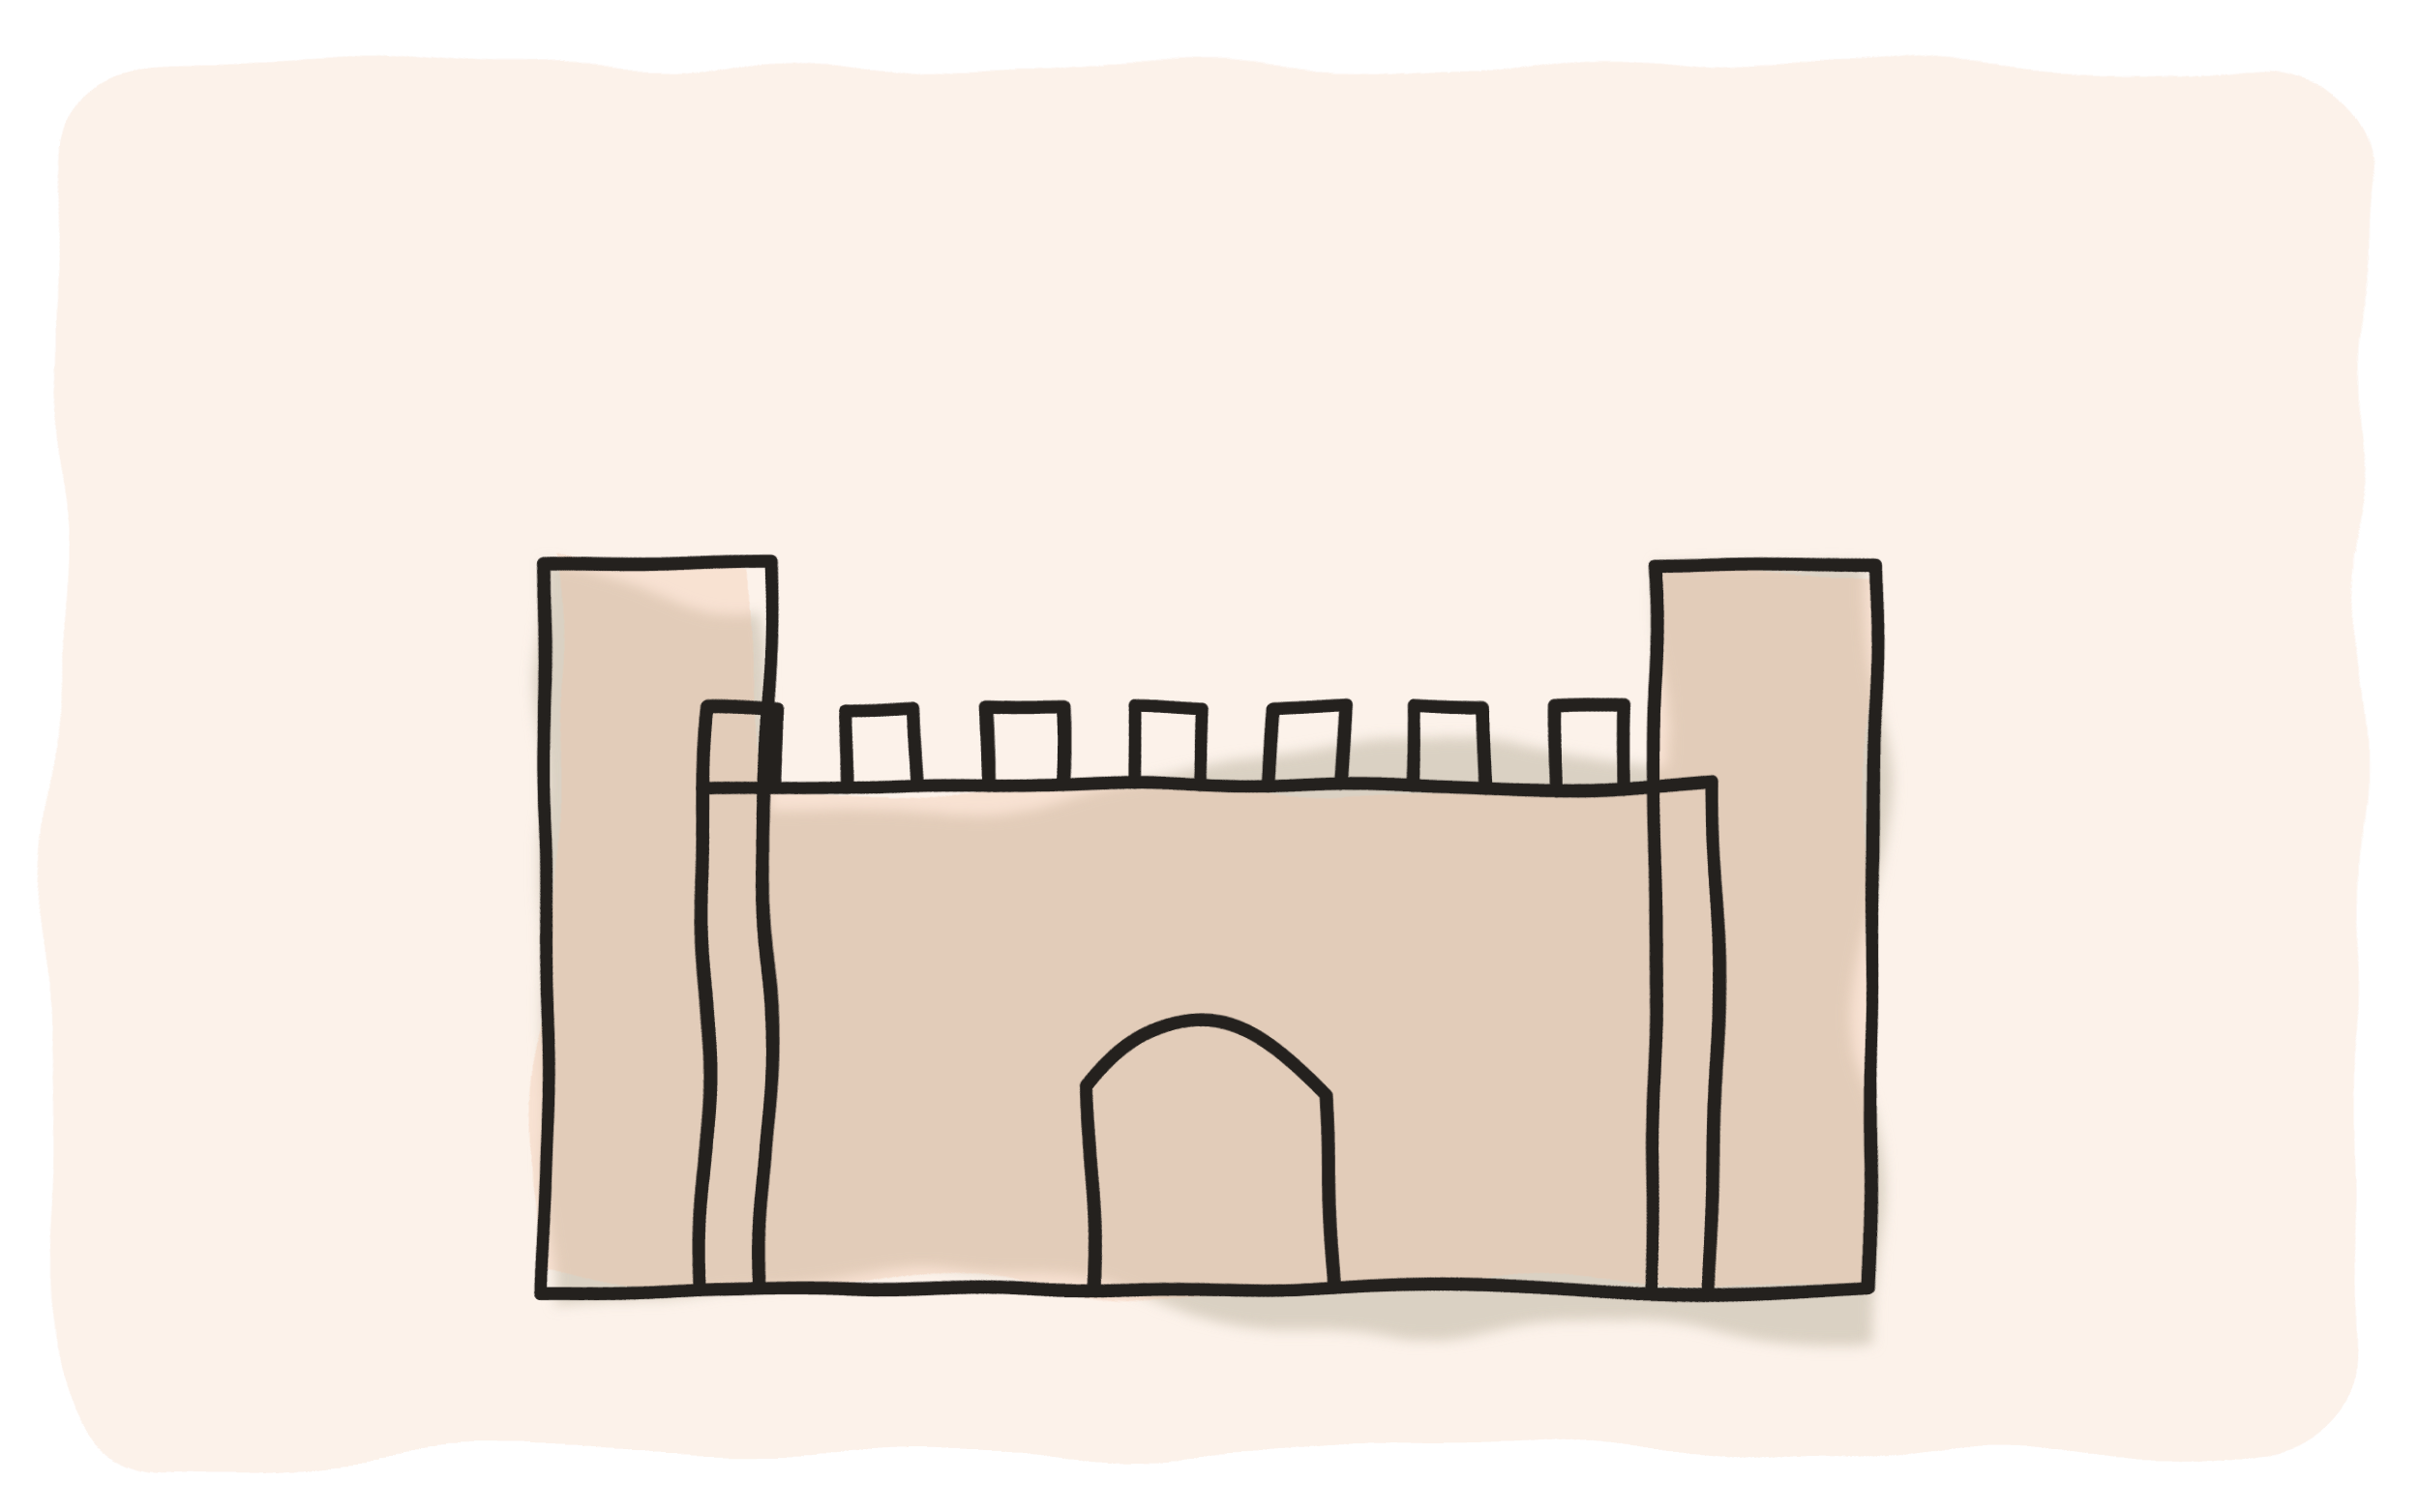
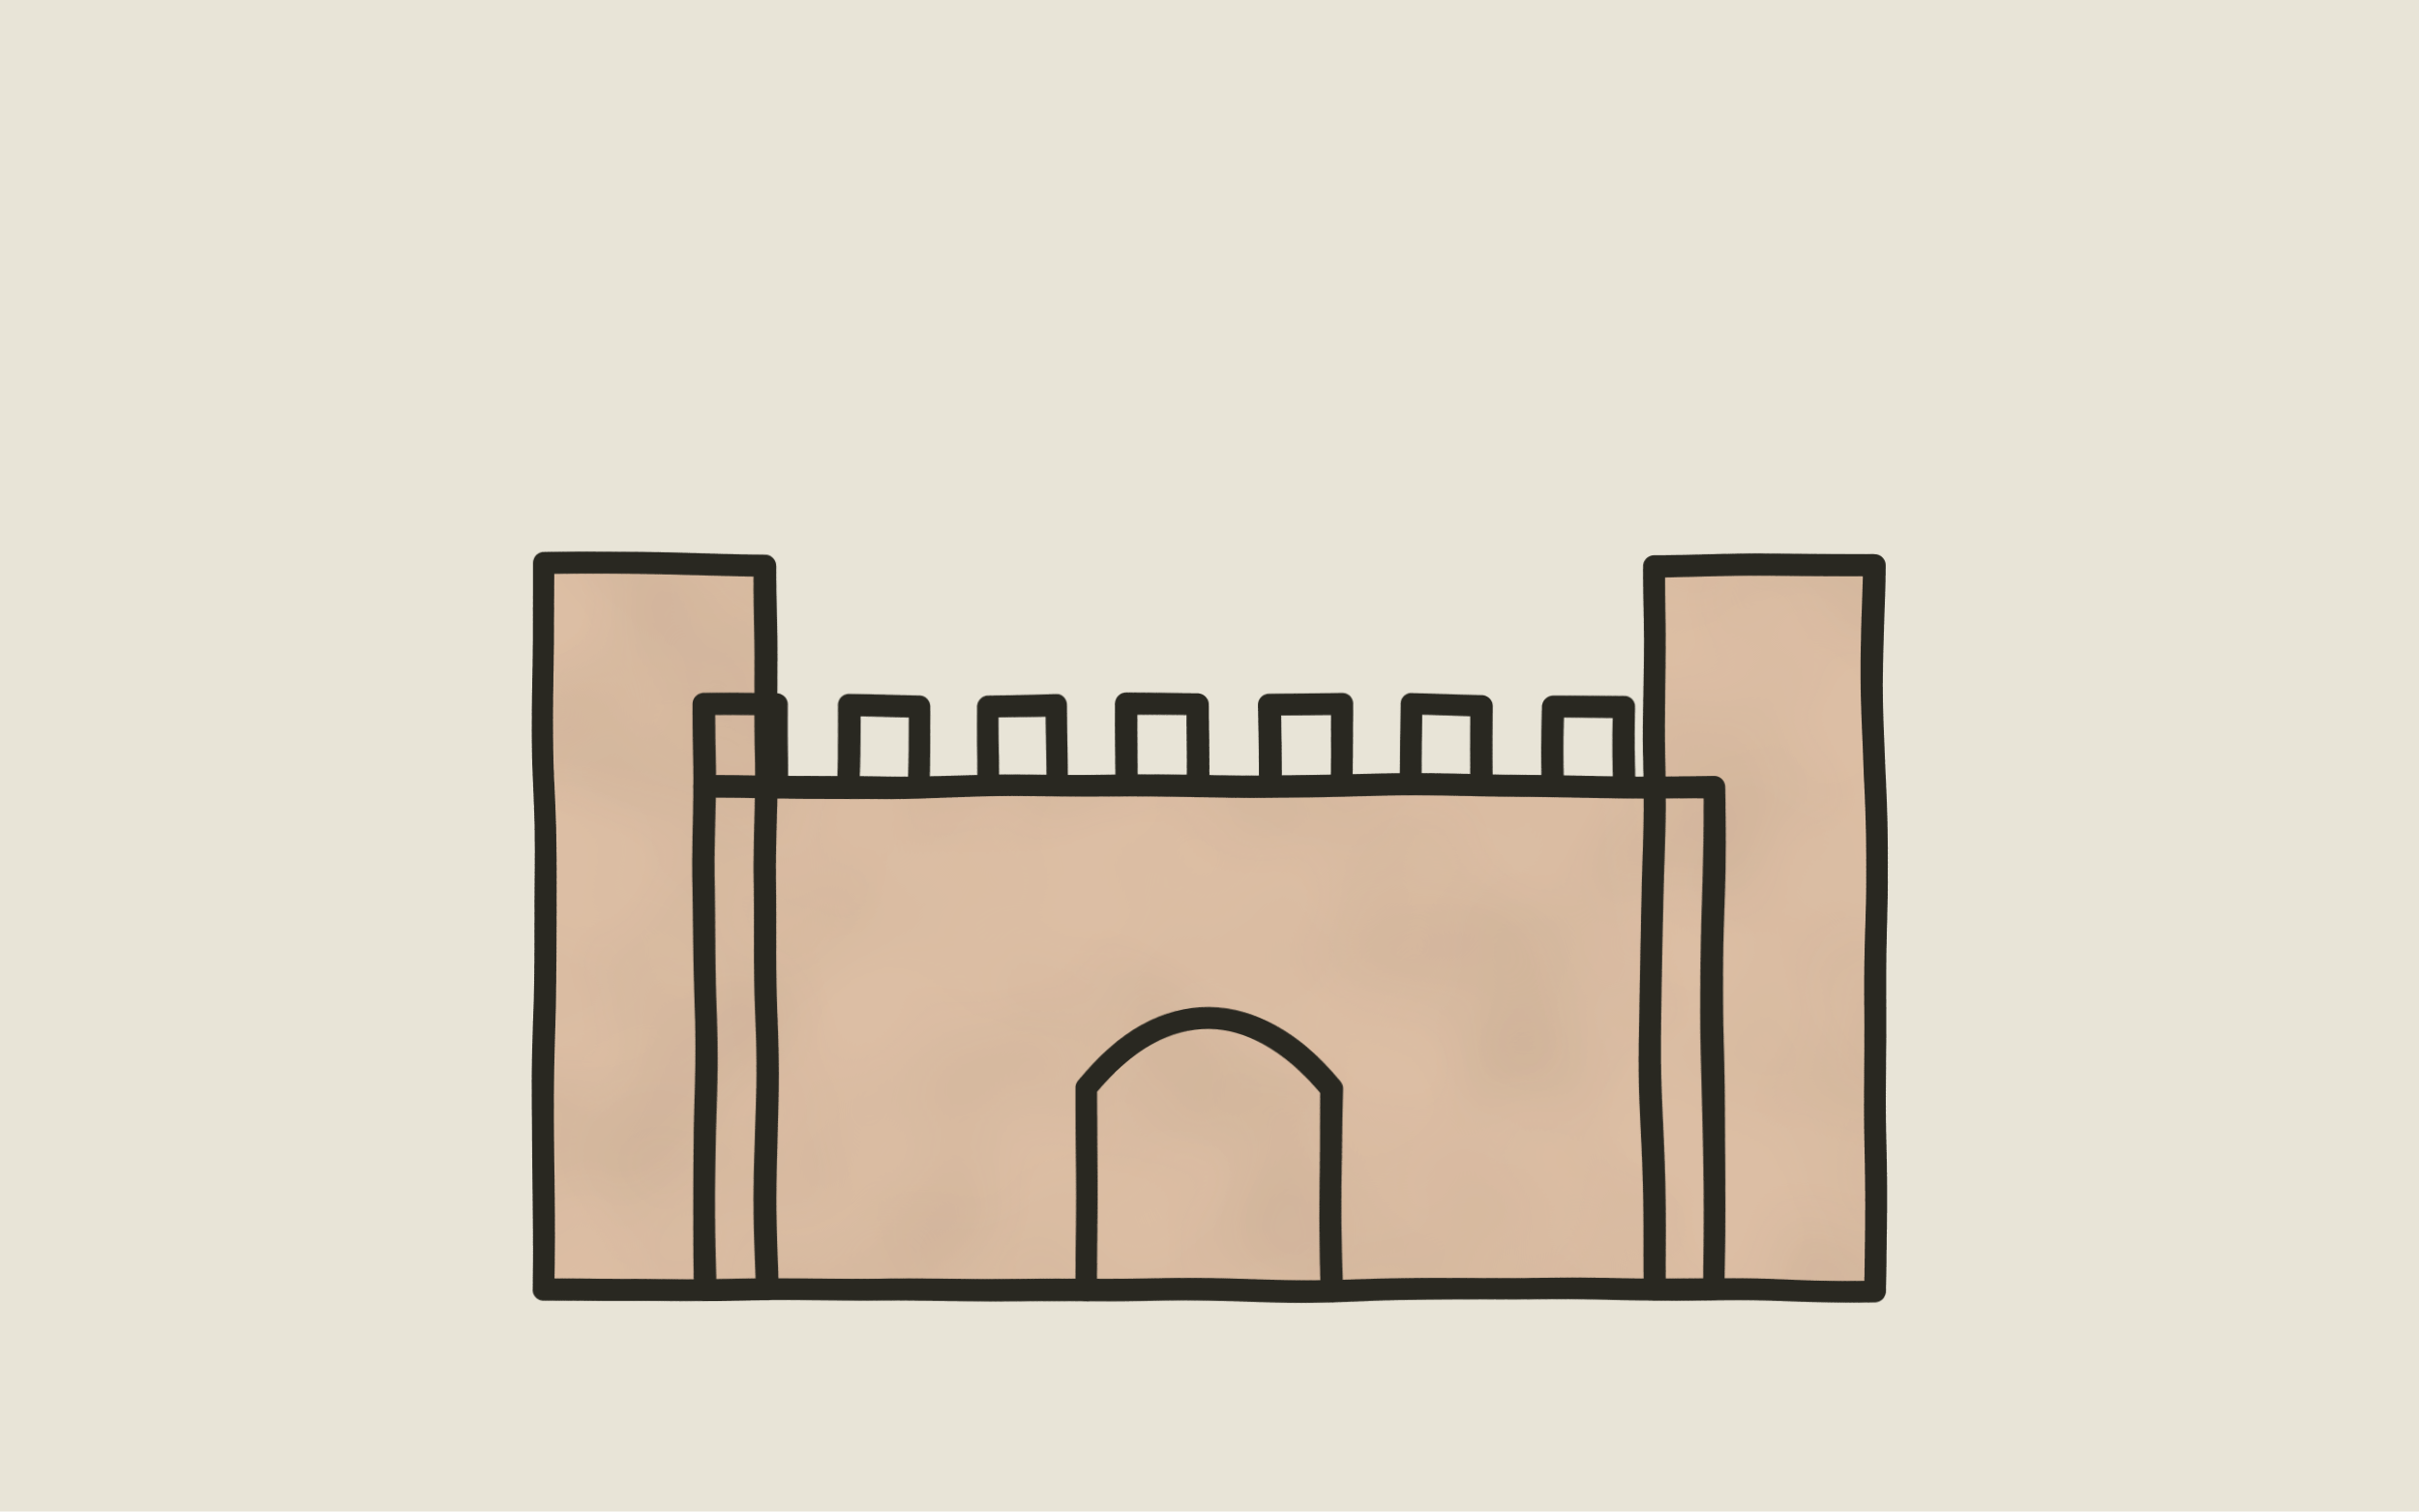
<svg xmlns="http://www.w3.org/2000/svg" viewBox="0 0 240 150" role="img" aria-label="Illustration: fort">
  <defs>
-     <filter id="ink" x="-5%" y="-5%" width="110%" height="110%">
-       <feTurbulence type="fractalNoise" baseFrequency="0.035" numOctaves="2" seed="4" result="n" />
-       <feDisplacementMap in="SourceGraphic" in2="n" scale="2.6" xChannelSelector="R" yChannelSelector="G" />
+     <filter id="ink" x="-3%" y="-3%" width="106%" height="106%">
+       <feTurbulence type="fractalNoise" baseFrequency="0.04" numOctaves="2" seed="6" result="n" />
+       <feDisplacementMap in="SourceGraphic" in2="n" scale="1.1" xChannelSelector="R" yChannelSelector="G" />
    </filter>
-     <filter id="wash" x="-15%" y="-15%" width="130%" height="130%">
-       <feTurbulence type="fractalNoise" baseFrequency="0.018" numOctaves="3" seed="8" result="n" />
-       <feDisplacementMap in="SourceGraphic" in2="n" scale="16" xChannelSelector="R" yChannelSelector="G" result="d" />
-       <feGaussianBlur in="d" stdDeviation="0.6" />
+     <filter id="wash" x="-3%" y="-3%" width="106%" height="106%" color-interpolation-filters="sRGB">
+       <feTurbulence type="fractalNoise" baseFrequency="0.03" numOctaves="2" seed="5" result="n" />
+       <feDisplacementMap in="SourceGraphic" in2="n" scale="2.2" xChannelSelector="R" yChannelSelector="G" result="d" />
+       <feTurbulence type="fractalNoise" baseFrequency="0.05" numOctaves="2" seed="9" result="m" />
+       <feColorMatrix in="m" type="matrix" values="0 0 0 0 0.18  0 0 0 0 0.15  0 0 0 0 0.1  0.17 0 0 0 -0.065" result="mc" />
+       <feComposite in="mc" in2="d" operator="in" result="mi" />
+       <feMerge>
+         <feMergeNode in="d" />
+         <feMergeNode in="mi" />
+       </feMerge>
    </filter>
-     <filter id="wash2" x="-15%" y="-15%" width="130%" height="130%">
-       <feTurbulence type="fractalNoise" baseFrequency="0.03" numOctaves="2" seed="13" result="n" />
-       <feDisplacementMap in="SourceGraphic" in2="n" scale="9" xChannelSelector="R" yChannelSelector="G" />
+     <filter id="wash2" x="-3%" y="-3%" width="106%" height="106%" color-interpolation-filters="sRGB">
+       <feTurbulence type="fractalNoise" baseFrequency="0.03" numOctaves="2" seed="8" result="n" />
+       <feDisplacementMap in="SourceGraphic" in2="n" scale="2.2" xChannelSelector="R" yChannelSelector="G" result="d" />
+       <feTurbulence type="fractalNoise" baseFrequency="0.05" numOctaves="2" seed="12" result="m" />
+       <feColorMatrix in="m" type="matrix" values="0 0 0 0 0.18  0 0 0 0 0.15  0 0 0 0 0.1  0.17 0 0 0 -0.065" result="mc" />
+       <feComposite in="mc" in2="d" operator="in" result="mi" />
+       <feMerge>
+         <feMergeNode in="d" />
+         <feMergeNode in="mi" />
+       </feMerge>
    </filter>
  </defs>
-   <g filter="url(#wash2)" opacity="0.35" fill="#F6D9C4">
-     <rect x="6" y="6" width="228" height="138" rx="10" />
+   <g opacity="1" fill="#E8E4D7">
+     <rect x="0" y="0" width="240" height="150" />
  </g>
-   <g filter="url(#wash)" opacity="0.75" fill="#CFC6B6">
+   <g filter="url(#wash)" opacity="1" fill="#D9B89B">
    <rect x="70.0" y="78.0" width="100" height="50" />
    <rect x="54.0" y="56.0" width="22" height="72" />
    <rect x="164.0" y="56.0" width="22" height="72" />
  </g>
-   <g filter="url(#wash2)" opacity="0.35" fill="#F2C3A6">
+   <g filter="url(#wash2)" opacity="0.35" fill="#E2C9B4">
    <rect x="70.0" y="78.0" width="100" height="50" />
    <rect x="54.0" y="56.0" width="22" height="72" />
    <rect x="164.0" y="56.0" width="22" height="72" />
  </g>
-   <g filter="url(#ink)" fill="none" stroke="#24211E" stroke-width="1.3" stroke-linecap="round" stroke-linejoin="round">
-     <rect x="70.0" y="78.0" width="100" height="50" />
-     <path d="M70.0,78.0 l0,-8 l7,0 l0,8" />
-     <path d="M84.0,78.0 l0,-8 l7,0 l0,8" />
-     <path d="M98.0,78.0 l0,-8 l7,0 l0,8" />
-     <path d="M112.0,78.0 l0,-8 l7,0 l0,8" />
-     <path d="M126.0,78.0 l0,-8 l7,0 l0,8" />
-     <path d="M140.0,78.0 l0,-8 l7,0 l0,8" />
-     <path d="M154.0,78.0 l0,-8 l7,0 l0,8" />
-     <rect x="54.0" y="56.0" width="22" height="72" />
-     <rect x="164.0" y="56.0" width="22" height="72" />
-     <path d="M108.0,128.0 L108.0,108.0 Q120.0,94.0 132.0,108.0 L132.0,128.0" />
+   <g filter="url(#ink)" fill="none" stroke="#292821" stroke-width="2.2" stroke-linecap="round" stroke-linejoin="round">
+     <rect x="70.0" y="78.0" width="100" height="50" vector-effect="non-scaling-stroke" />
+     <path d="M70.0,78.0 l0,-8 l7,0 l0,8" vector-effect="non-scaling-stroke" />
+     <path d="M84.0,78.0 l0,-8 l7,0 l0,8" vector-effect="non-scaling-stroke" />
+     <path d="M98.0,78.0 l0,-8 l7,0 l0,8" vector-effect="non-scaling-stroke" />
+     <path d="M112.0,78.0 l0,-8 l7,0 l0,8" vector-effect="non-scaling-stroke" />
+     <path d="M126.0,78.0 l0,-8 l7,0 l0,8" vector-effect="non-scaling-stroke" />
+     <path d="M140.0,78.0 l0,-8 l7,0 l0,8" vector-effect="non-scaling-stroke" />
+     <path d="M154.0,78.0 l0,-8 l7,0 l0,8" vector-effect="non-scaling-stroke" />
+     <rect x="54.0" y="56.0" width="22" height="72" vector-effect="non-scaling-stroke" />
+     <rect x="164.0" y="56.0" width="22" height="72" vector-effect="non-scaling-stroke" />
+     <path d="M108.0,128.0 L108.0,108.0 Q120.0,94.0 132.0,108.0 L132.0,128.0" vector-effect="non-scaling-stroke" />
  </g>
</svg>
